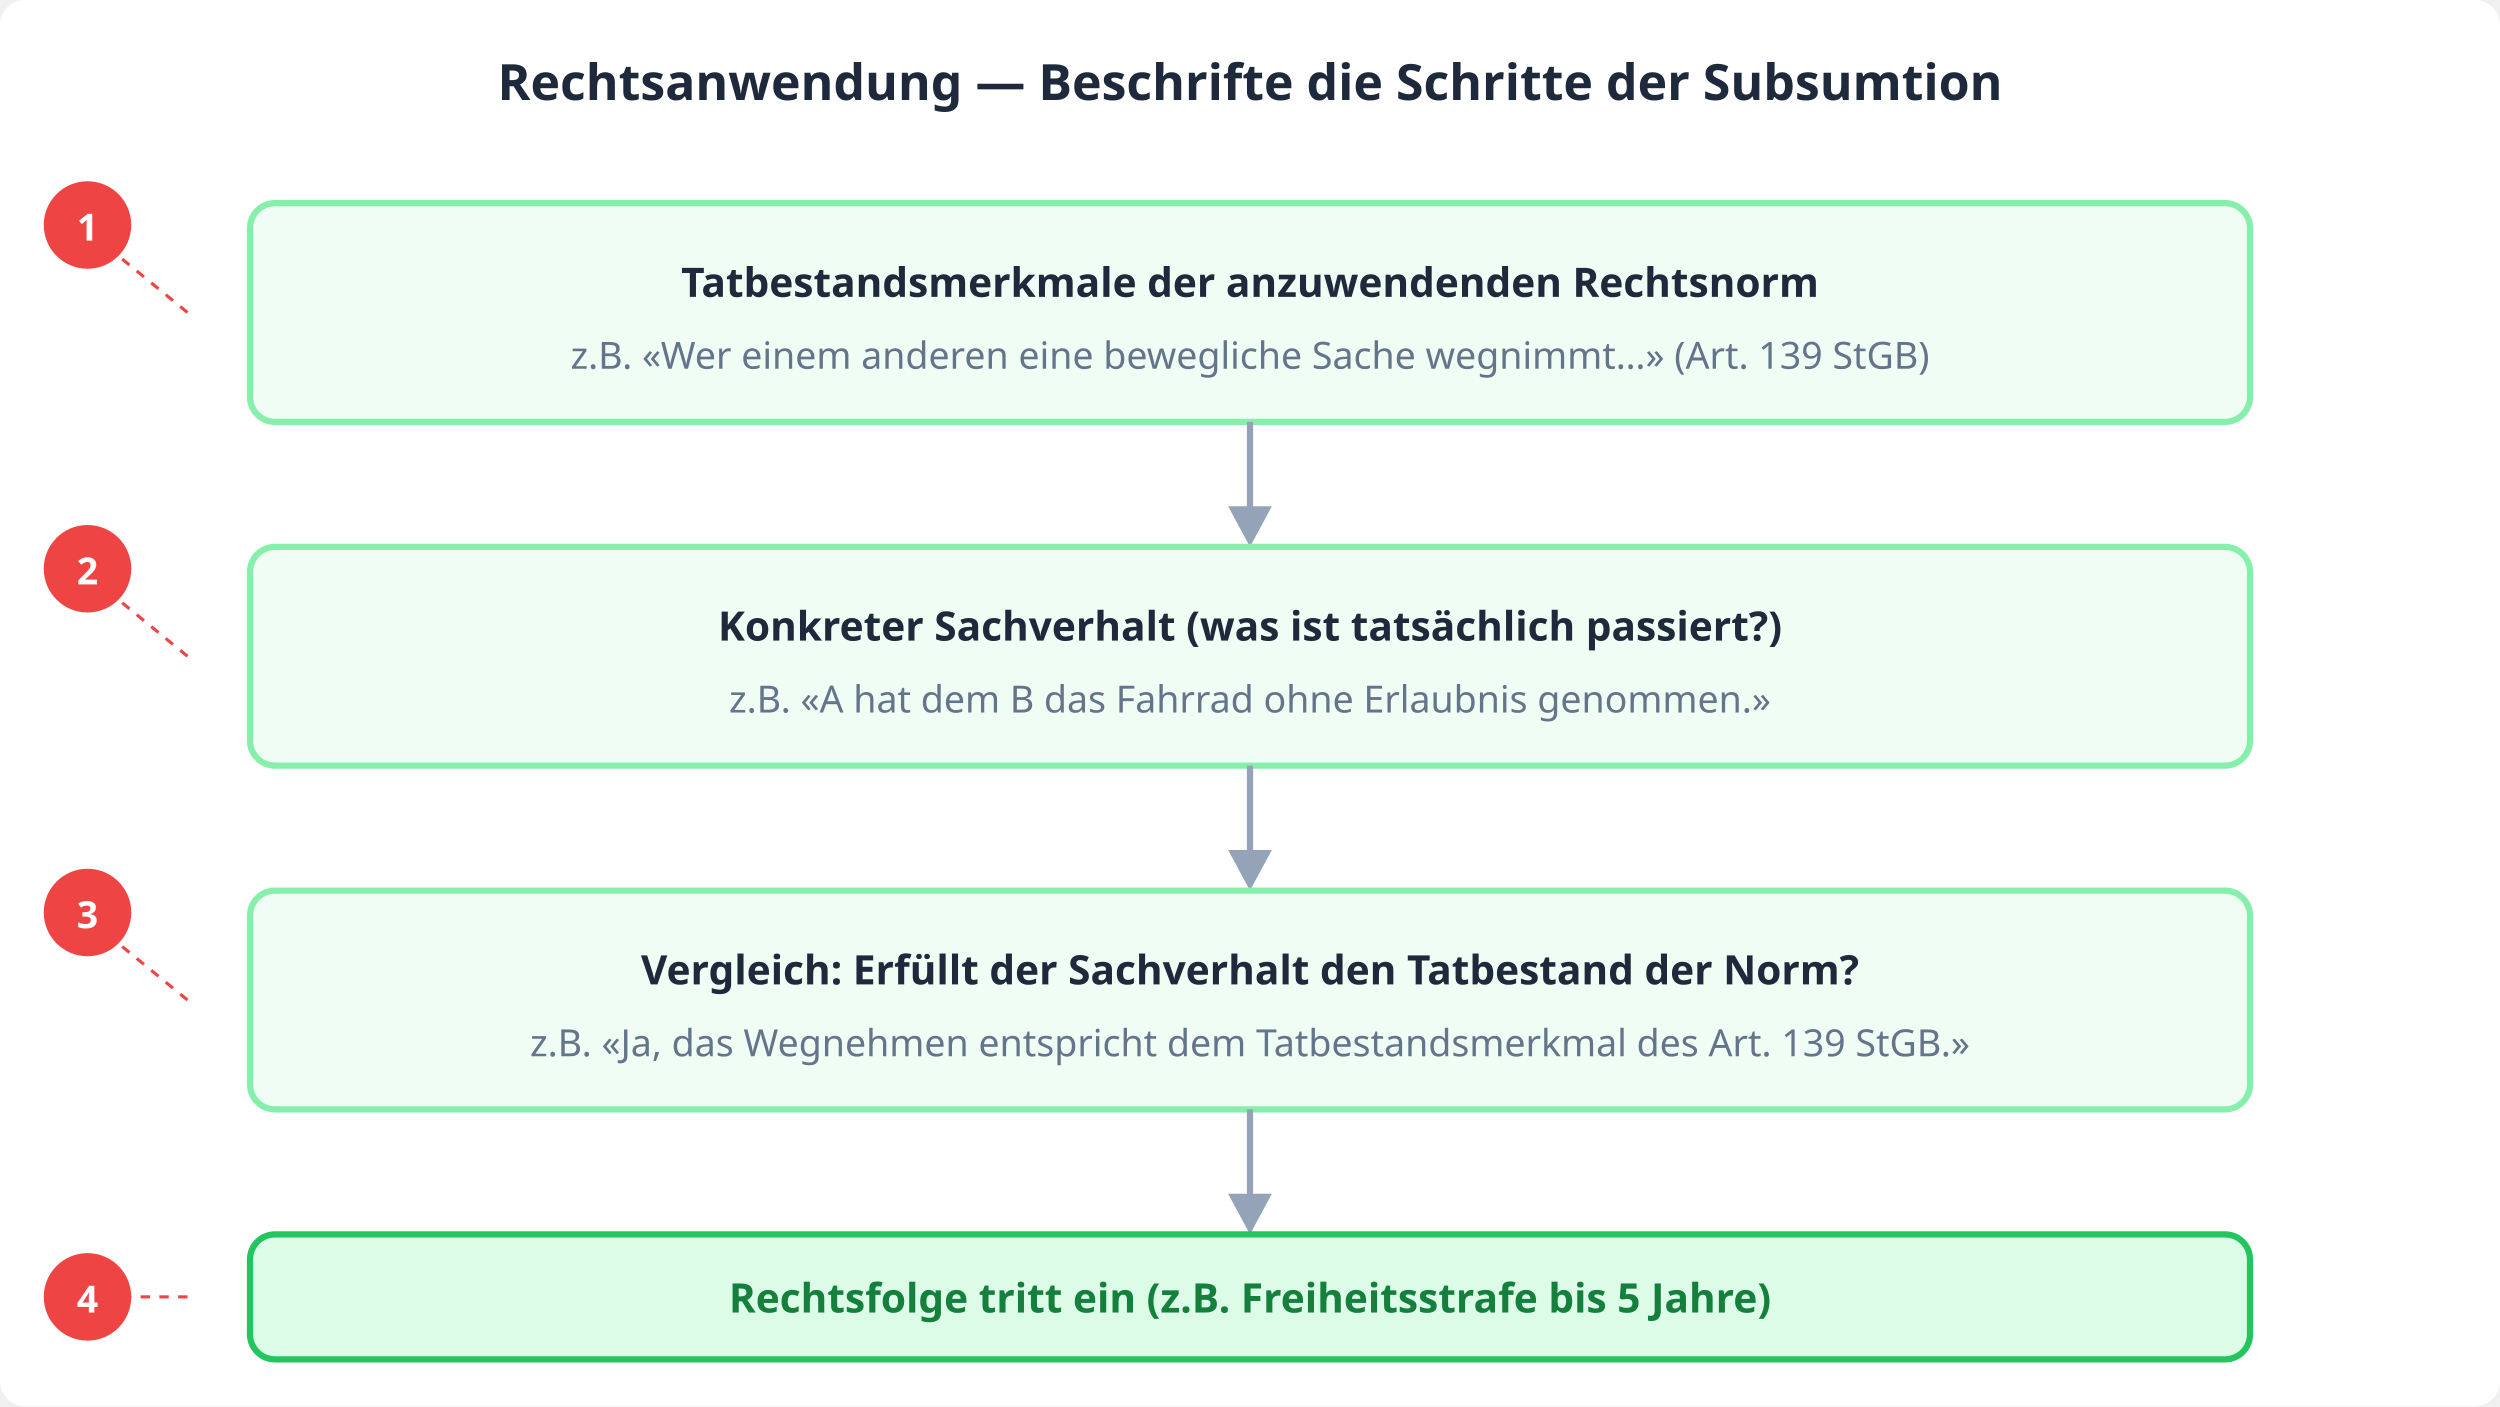
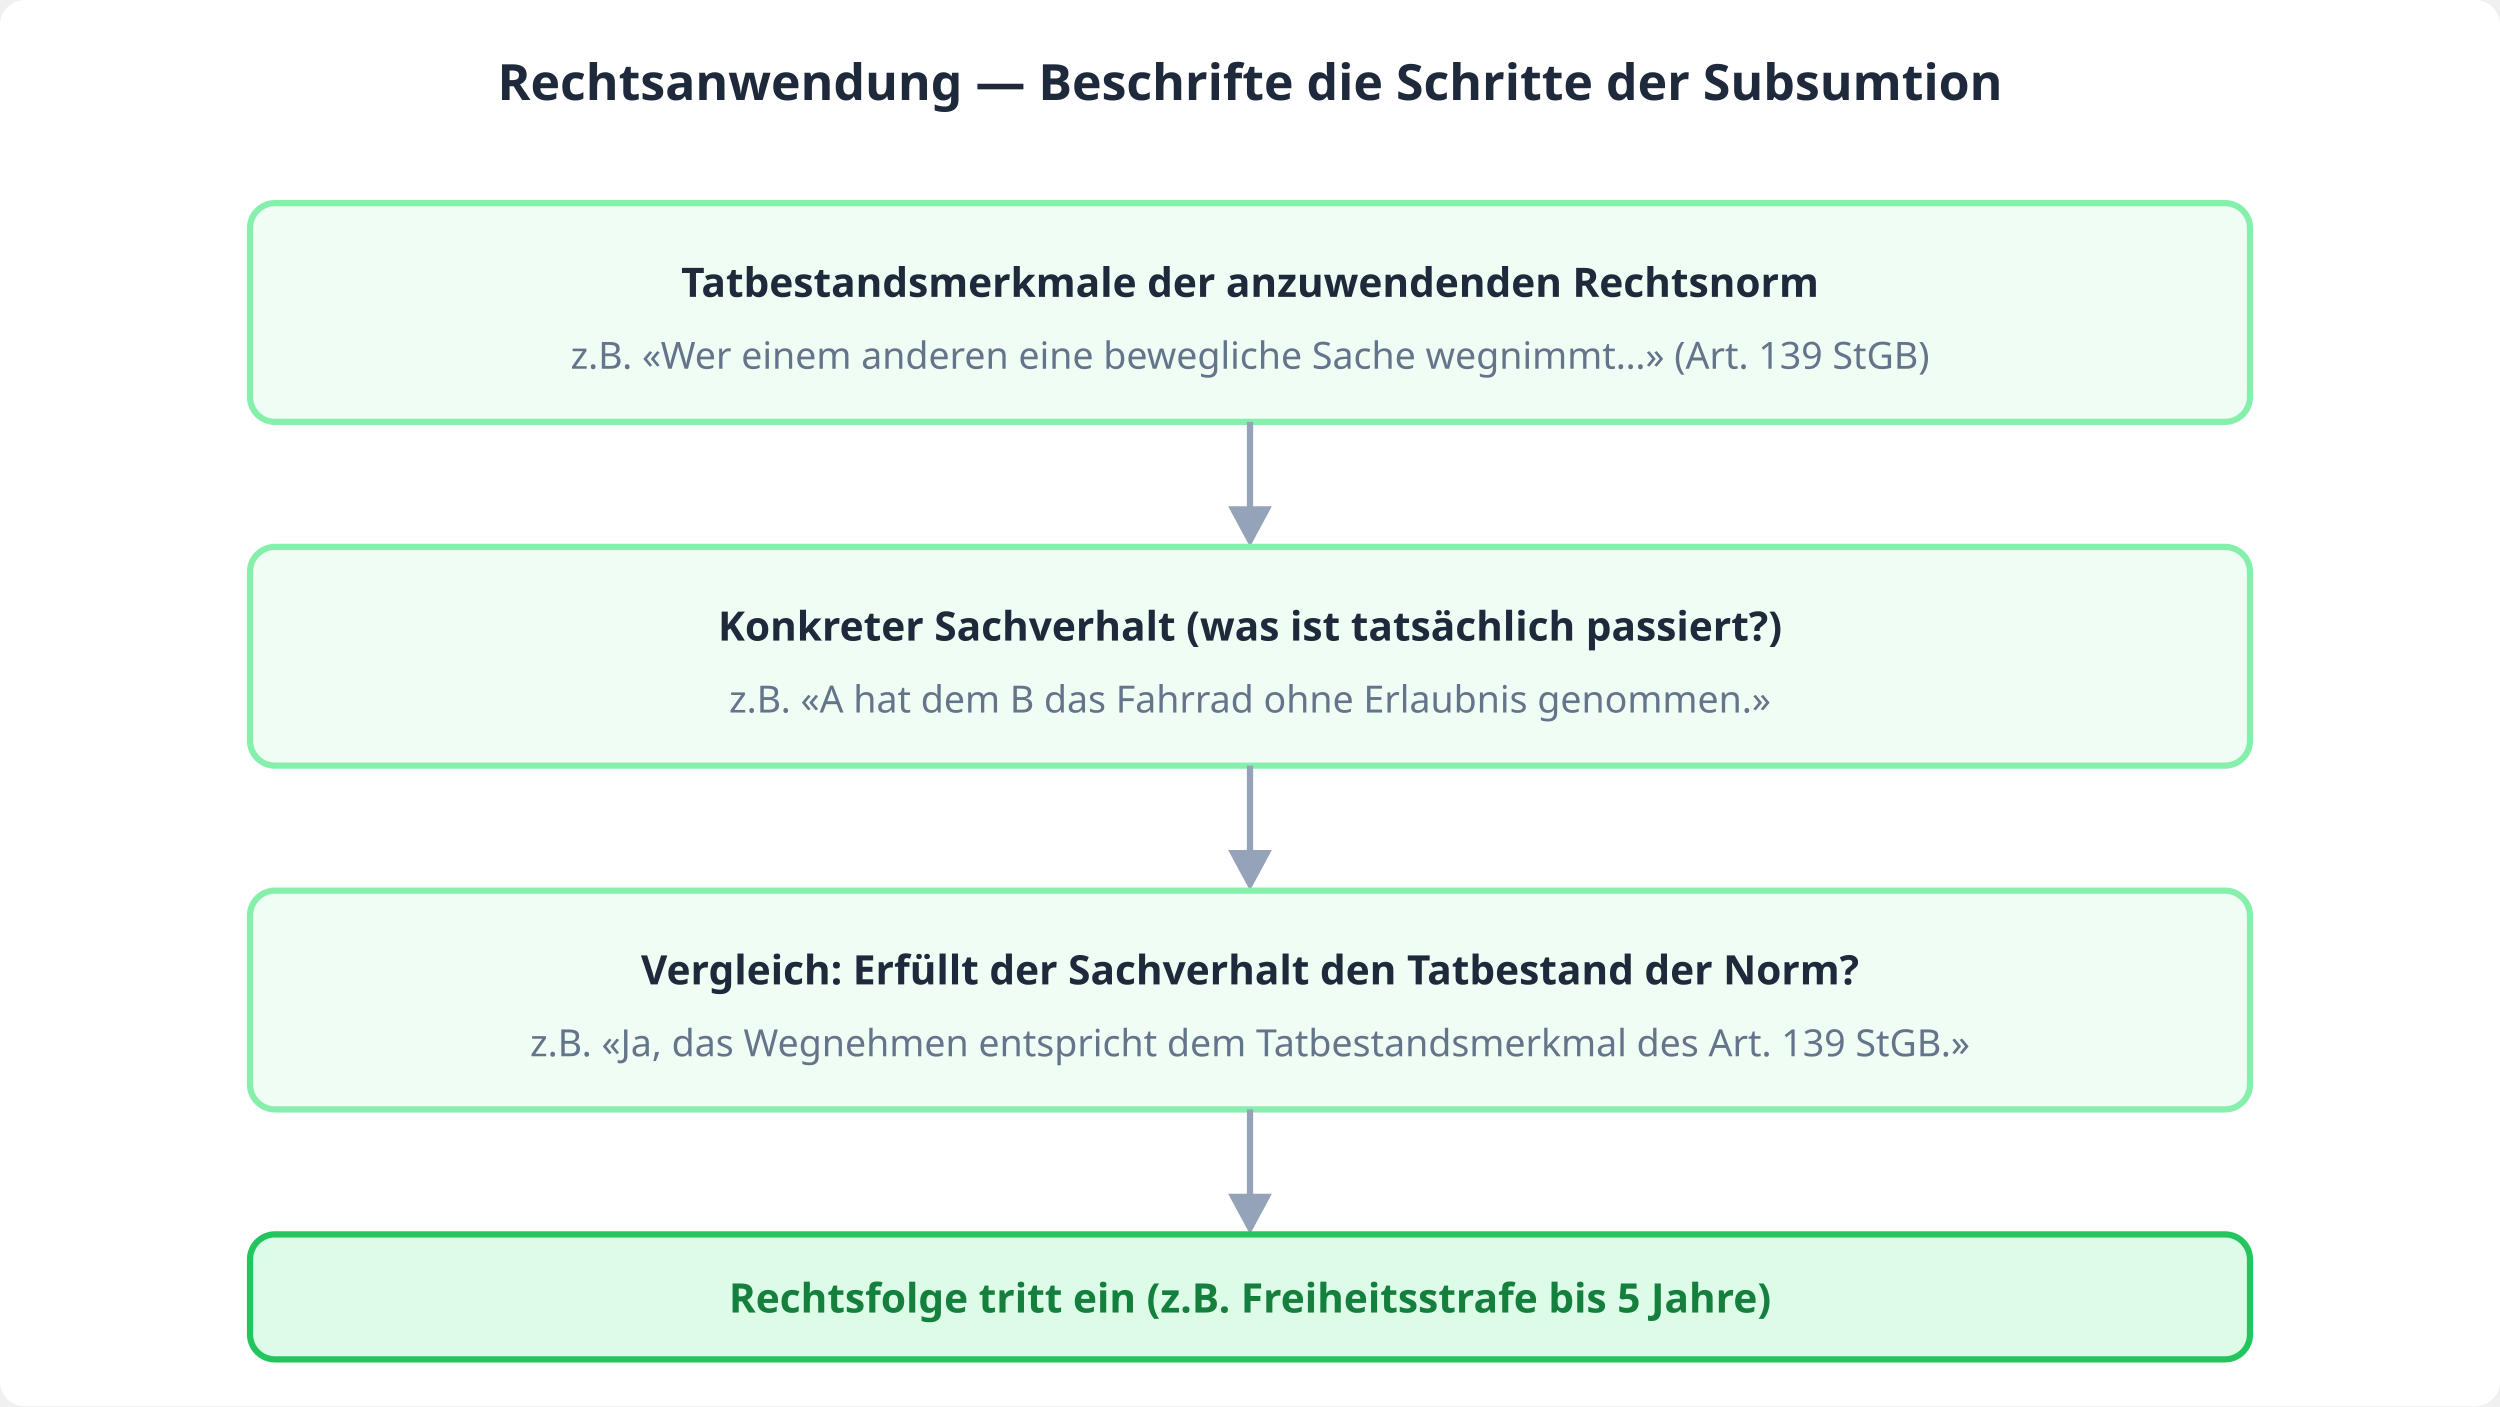
<svg xmlns="http://www.w3.org/2000/svg" viewBox="0 0 800 450" width="800" height="450">
  <rect width="800" height="450" fill="#ffffff" rx="8" />
  <text x="400" y="32" text-anchor="middle" font-family="'DM Sans',system-ui,sans-serif" font-size="16" font-weight="700" fill="#1e293b">Rechtsanwendung — Beschrifte die Schritte der Subsumtion</text>
  <rect x="80" y="65" width="640" height="70" rx="8" fill="#f0fdf4" stroke="#86efac" stroke-width="2" />
  <text x="400" y="95" text-anchor="middle" font-family="'DM Sans',system-ui,sans-serif" font-size="13" fill="#1e293b" font-weight="600">Tatbestandsmerkmale der anzuwendenden Rechtsnorm</text>
  <text x="400" y="118" text-anchor="middle" font-family="'DM Sans',system-ui,sans-serif" font-size="12" fill="#64748b">z.B. «Wer einem anderen eine bewegliche Sache wegnimmt…» (Art. 139 StGB)</text>
  <line x1="400" y1="135" x2="400" y2="165" stroke="#94a3b8" stroke-width="2" />
  <polygon points="393,162 407,162 400,175" fill="#94a3b8" />
  <rect x="80" y="175" width="640" height="70" rx="8" fill="#f0fdf4" stroke="#86efac" stroke-width="2" />
  <text x="400" y="205" text-anchor="middle" font-family="'DM Sans',system-ui,sans-serif" font-size="13" fill="#1e293b" font-weight="600">Konkreter Sachverhalt (was ist tatsächlich passiert?)</text>
  <text x="400" y="228" text-anchor="middle" font-family="'DM Sans',system-ui,sans-serif" font-size="12" fill="#64748b">z.B. «A hat dem B das Fahrrad ohne Erlaubnis genommen.»</text>
  <line x1="400" y1="245" x2="400" y2="275" stroke="#94a3b8" stroke-width="2" />
  <polygon points="393,272 407,272 400,285" fill="#94a3b8" />
  <rect x="80" y="285" width="640" height="70" rx="8" fill="#f0fdf4" stroke="#86efac" stroke-width="2" />
  <text x="400" y="315" text-anchor="middle" font-family="'DM Sans',system-ui,sans-serif" font-size="13" fill="#1e293b" font-weight="600">Vergleich: Erfüllt der Sachverhalt den Tatbestand der Norm?</text>
  <text x="400" y="338" text-anchor="middle" font-family="'DM Sans',system-ui,sans-serif" font-size="12" fill="#64748b">z.B. «Ja, das Wegnehmen entspricht dem Tatbestandsmerkmal des Art. 139 StGB.»</text>
  <line x1="400" y1="355" x2="400" y2="385" stroke="#94a3b8" stroke-width="2" />
  <polygon points="393,382 407,382 400,395" fill="#94a3b8" />
  <rect x="80" y="395" width="640" height="40" rx="8" fill="#dcfce7" stroke="#22c55e" stroke-width="2" />
  <text x="400" y="420" text-anchor="middle" font-family="'DM Sans',system-ui,sans-serif" font-size="13" fill="#15803d" font-weight="600">Rechtsfolge tritt ein (z.B. Freiheitsstrafe bis 5 Jahre)</text>
-   <line x1="60" y1="100" x2="38" y2="82" stroke="#ef4444" stroke-width="1" stroke-dasharray="3,3" />
-   <circle cx="28" cy="72" r="14" fill="#ef4444" />
-   <text x="28" y="77" text-anchor="middle" font-family="'DM Sans',system-ui,sans-serif" font-size="12" font-weight="700" fill="#ffffff">1</text>
-   <line x1="60" y1="210" x2="38" y2="192" stroke="#ef4444" stroke-width="1" stroke-dasharray="3,3" />
-   <circle cx="28" cy="182" r="14" fill="#ef4444" />
-   <text x="28" y="187" text-anchor="middle" font-family="'DM Sans',system-ui,sans-serif" font-size="12" font-weight="700" fill="#ffffff">2</text>
-   <line x1="60" y1="320" x2="38" y2="302" stroke="#ef4444" stroke-width="1" stroke-dasharray="3,3" />
-   <circle cx="28" cy="292" r="14" fill="#ef4444" />
-   <text x="28" y="297" text-anchor="middle" font-family="'DM Sans',system-ui,sans-serif" font-size="12" font-weight="700" fill="#ffffff">3</text>
-   <line x1="60" y1="415" x2="38" y2="415" stroke="#ef4444" stroke-width="1" stroke-dasharray="3,3" />
-   <circle cx="28" cy="415" r="14" fill="#ef4444" />
-   <text x="28" y="420" text-anchor="middle" font-family="'DM Sans',system-ui,sans-serif" font-size="12" font-weight="700" fill="#ffffff">4</text>
</svg>
